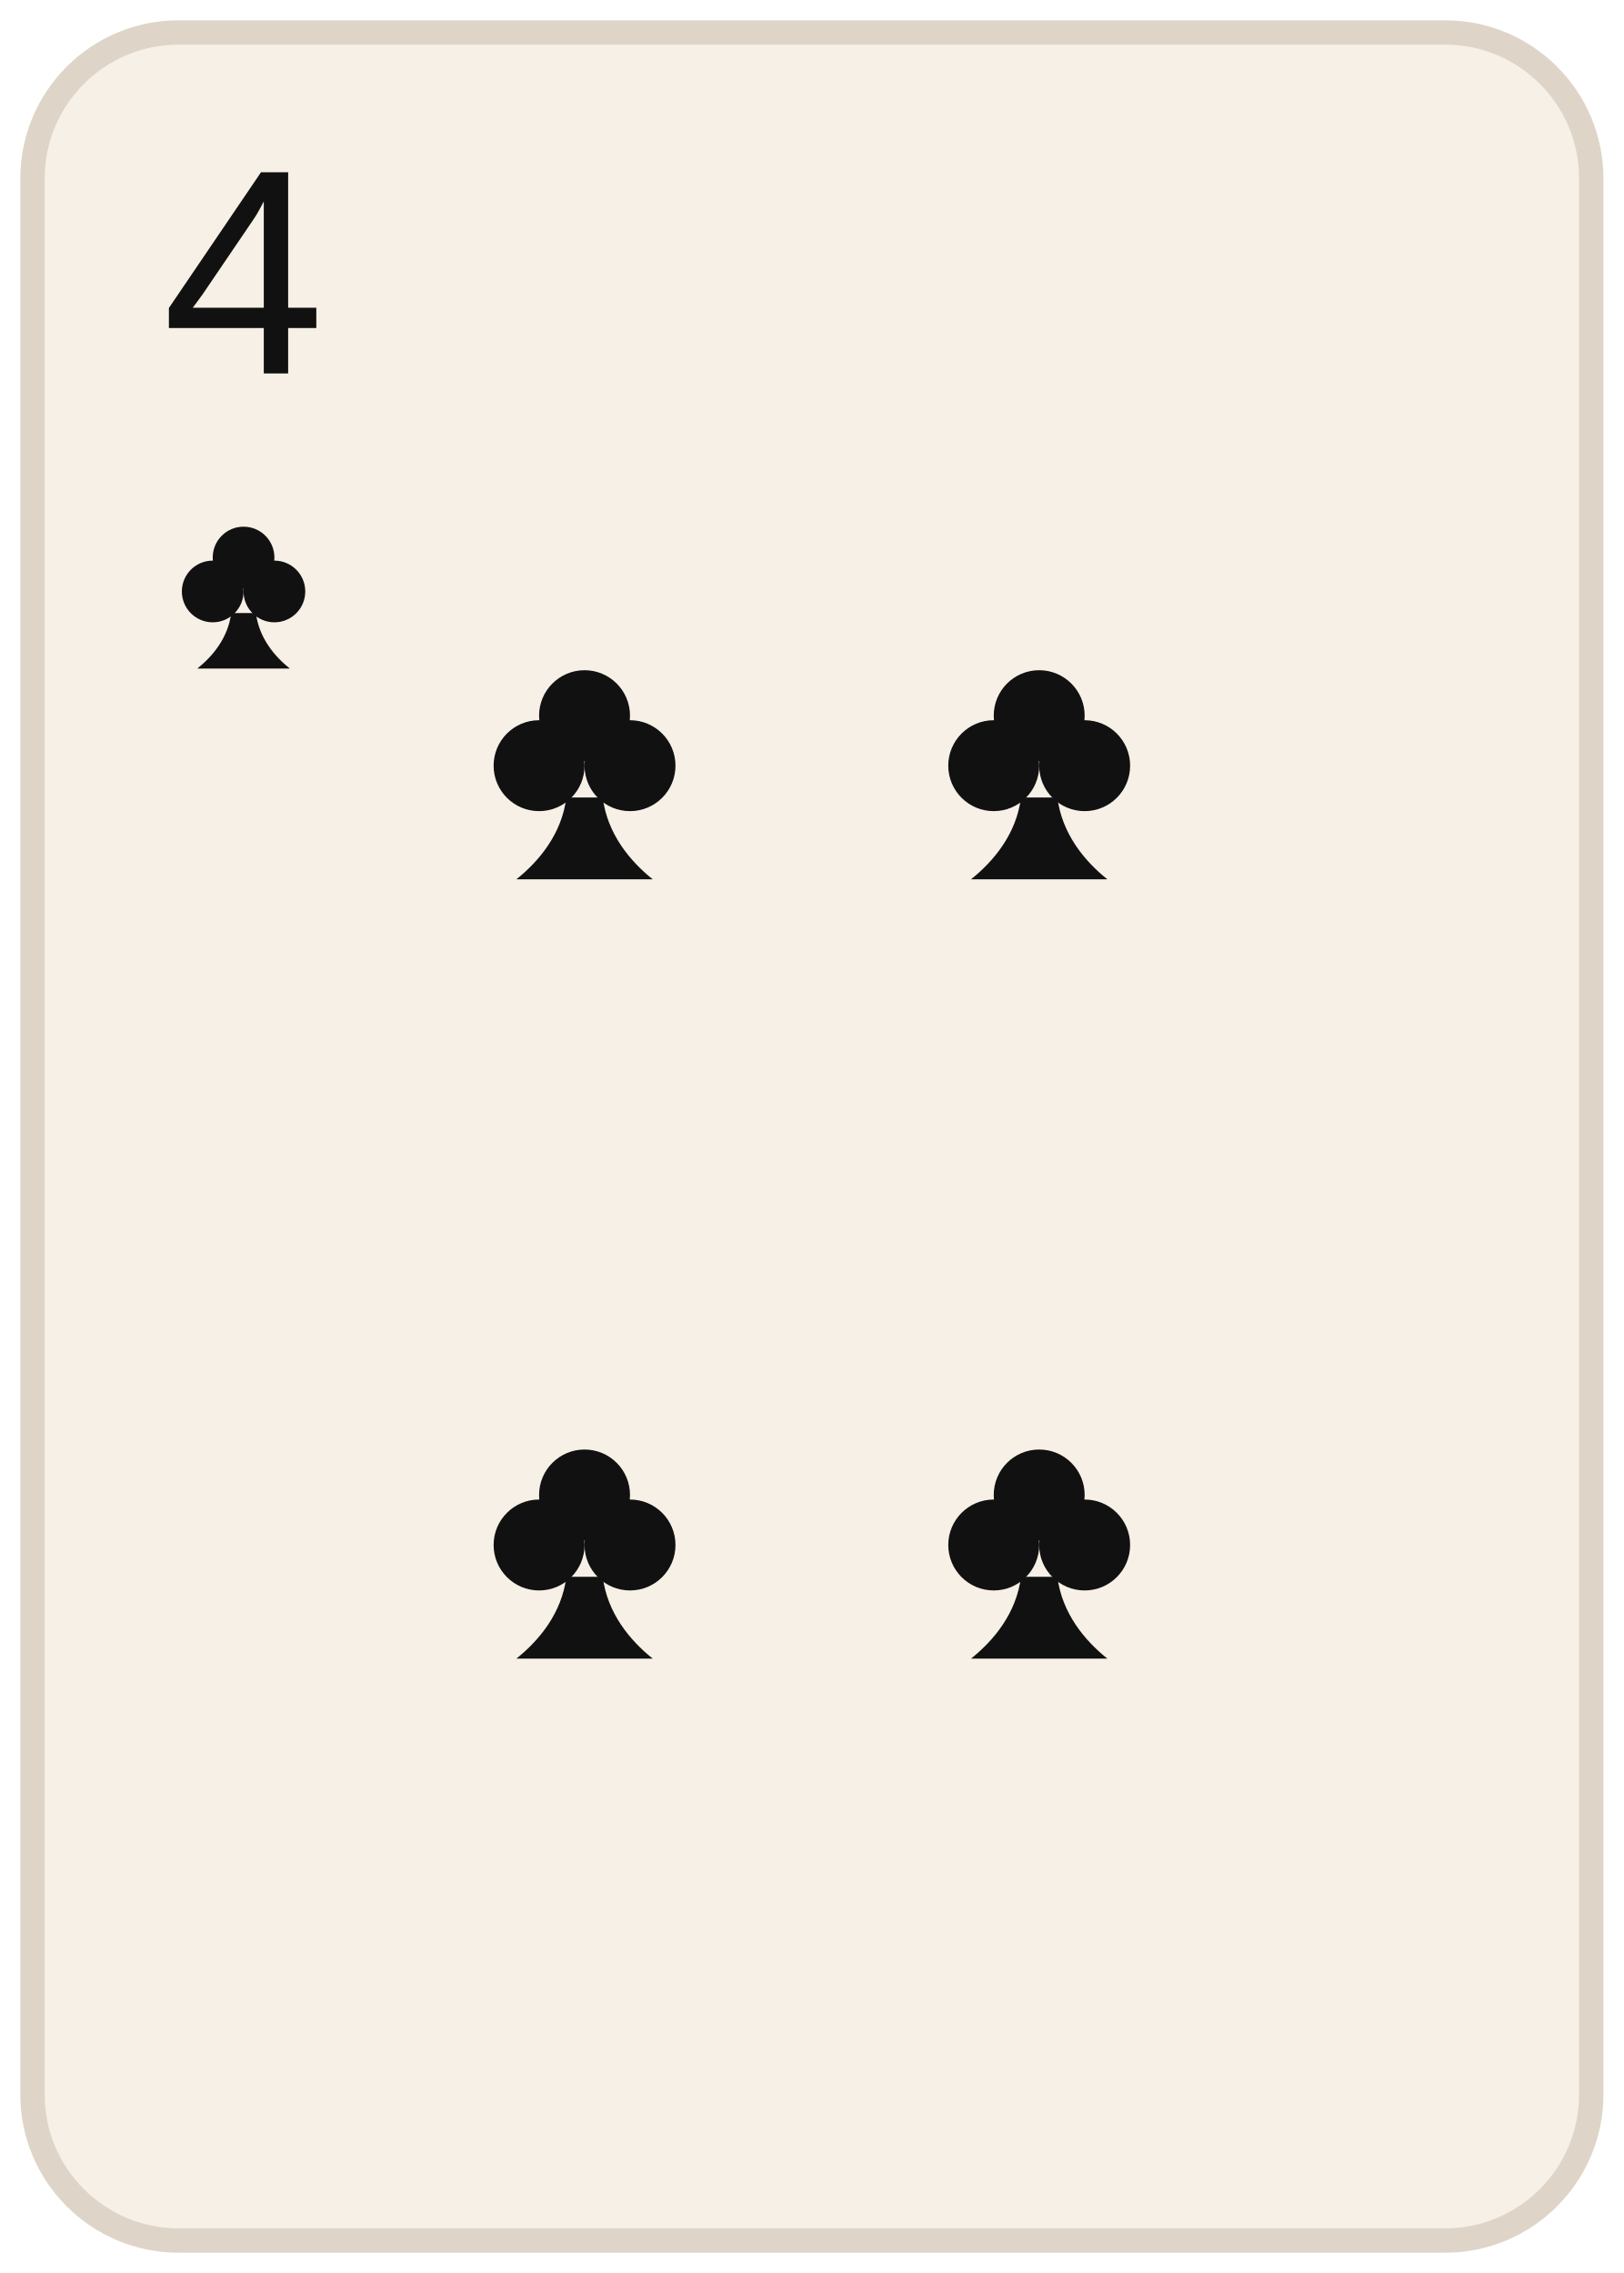
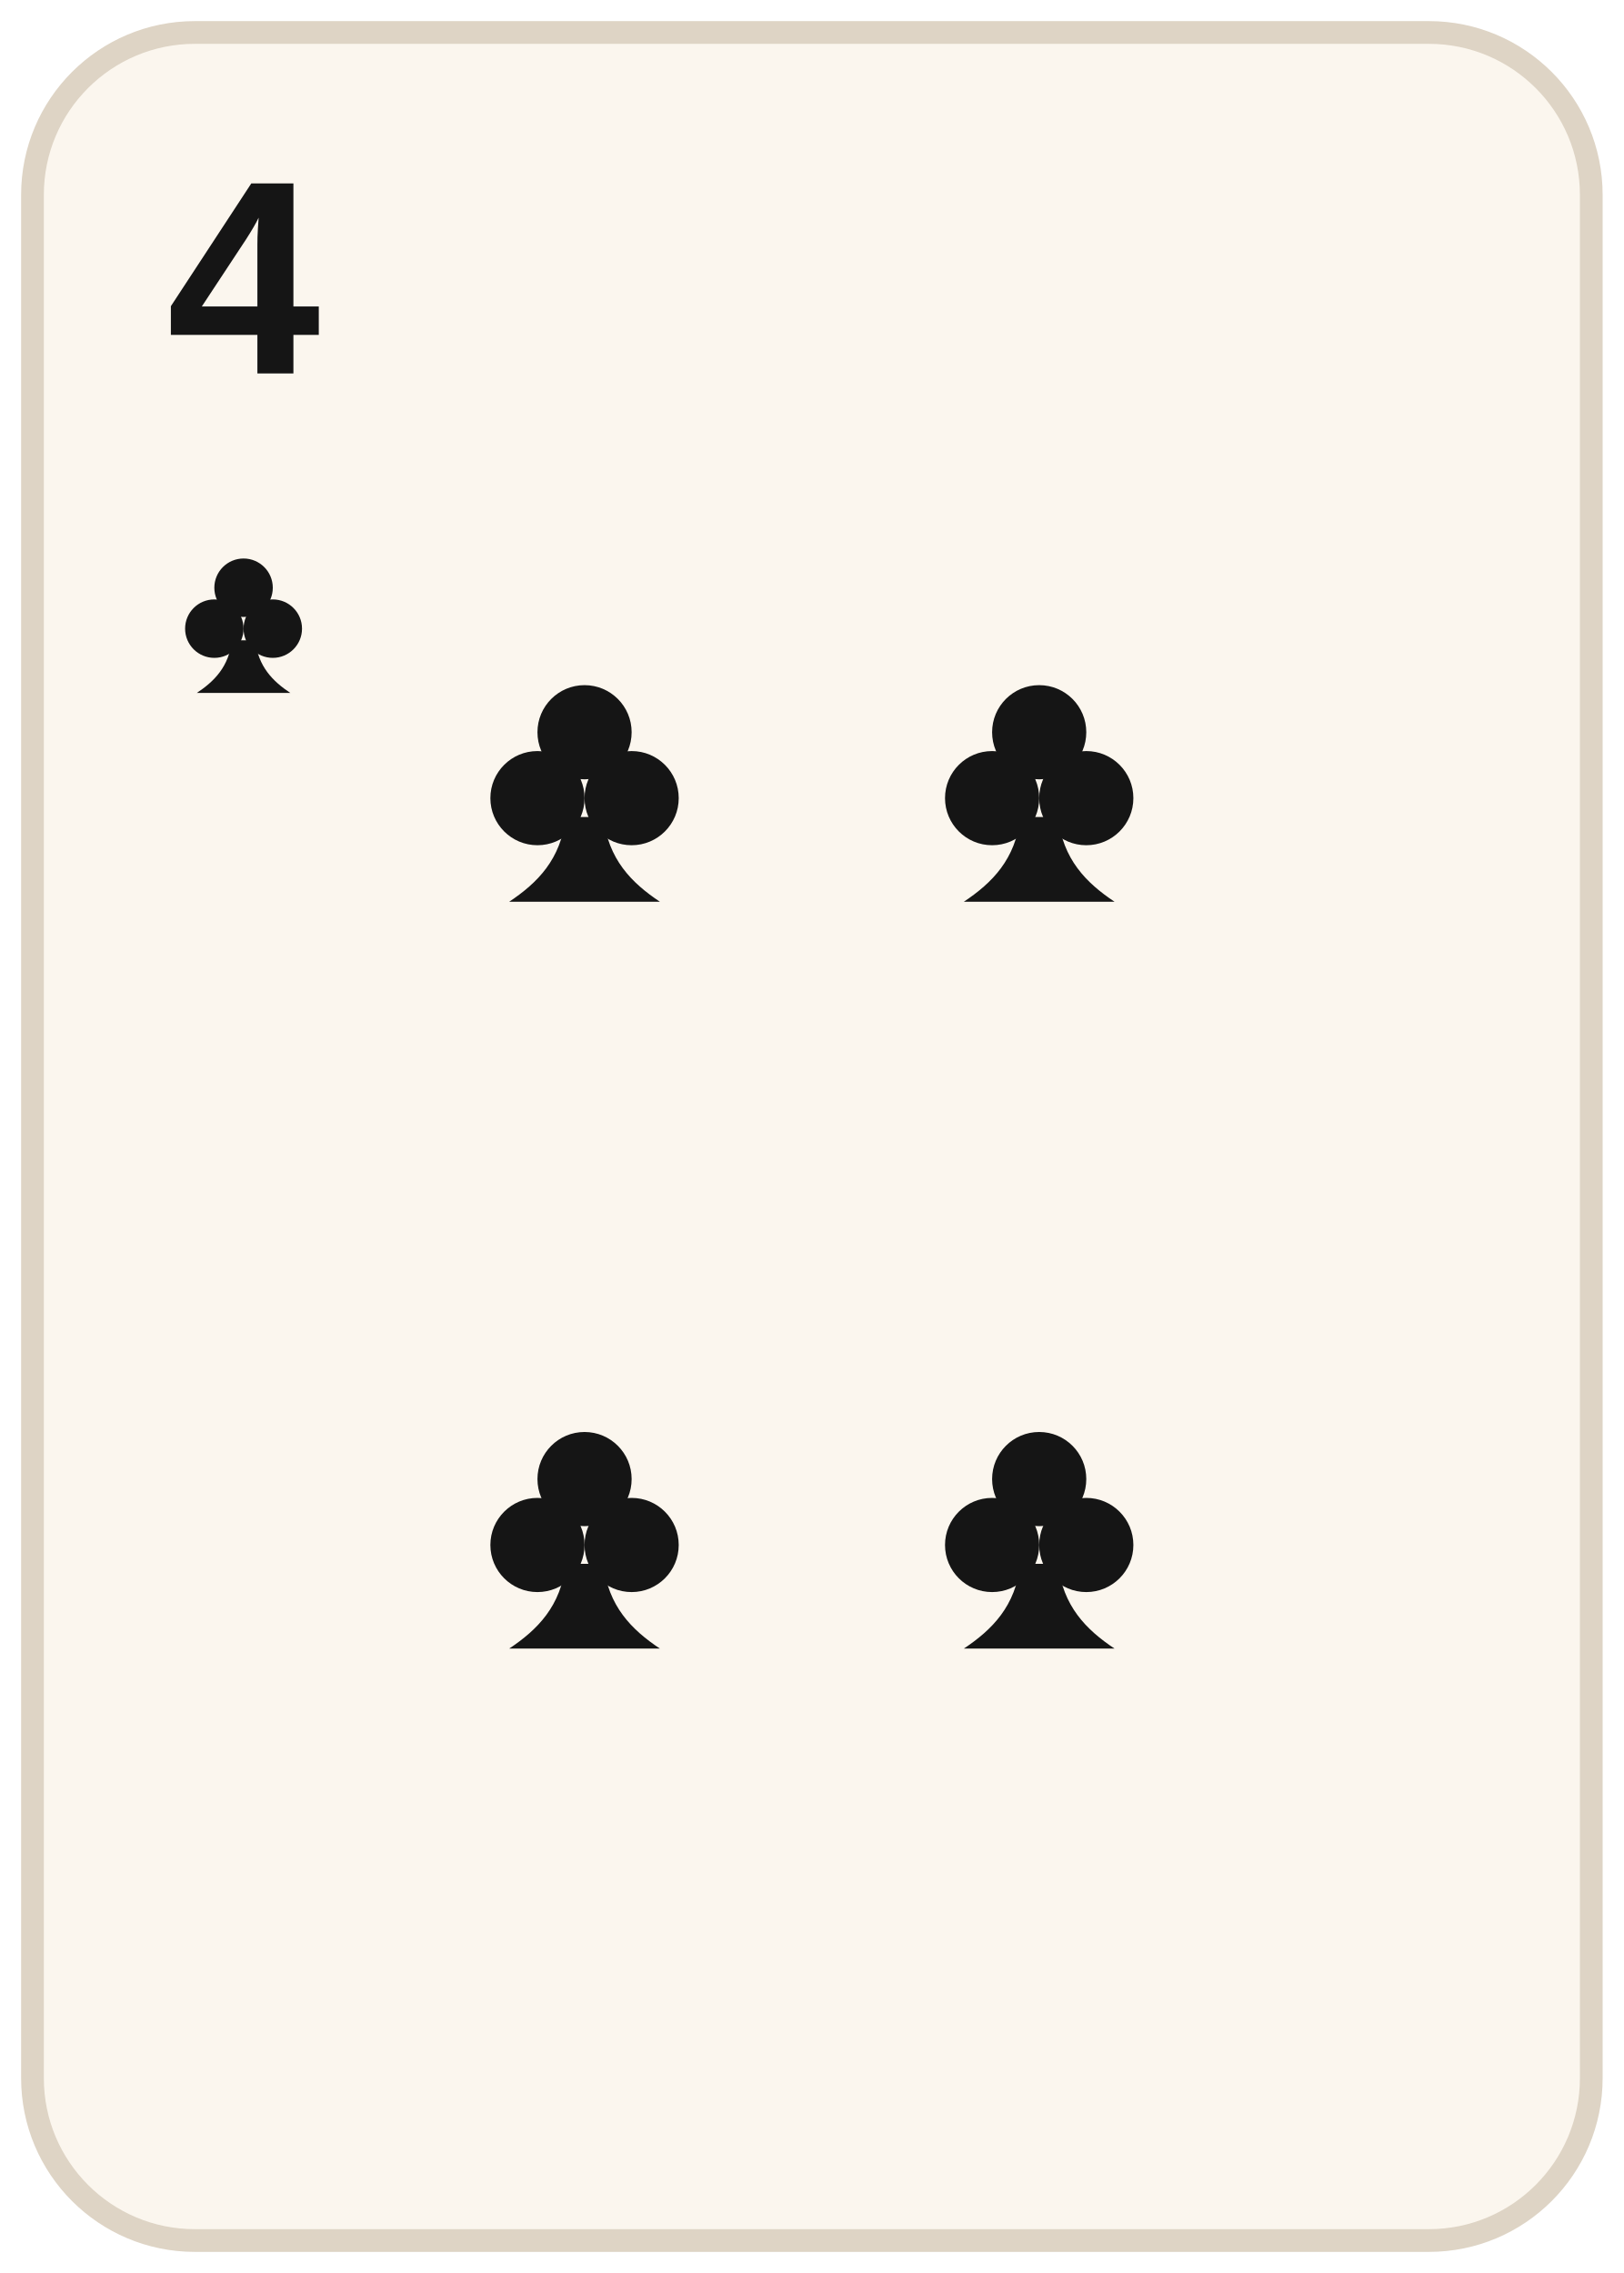
<svg xmlns="http://www.w3.org/2000/svg" viewBox="0 0 100 140" role="img" aria-label="4 of Clubs">
-   <rect x="2" y="2" width="96" height="136" rx="9" fill="#f7f0e6" stroke="#ded5c8" stroke-width="1.5" />
-   <text font-family="Haskoy, -apple-system, Segoe UI, Arial, sans-serif" font-weight="500" x="15" y="23" fill="#111111" font-size="18" text-anchor="middle">4</text>
-   <g fill="#111111" transform="translate(15 37) scale(0.19)">
-     <circle cx="-10" cy="-3" r="10" />
-     <circle cx="10" cy="-3" r="10" />
-     <circle cx="0" cy="-14" r="10" />
-     <path d="M-4,4 C-5,12 -10,18 -15,22 H15 C10,18 5,12 4,4Z" />
+   <rect x="2" y="2" width="96" height="136" rx="10" fill="#fbf6ee" stroke="#ded4c5" stroke-width="1.4" />
+   <g font-family="Haskoy,-apple-system,BlinkMacSystemFont,'Segoe UI',Arial,sans-serif">
+     <text x="15" y="23" fill="#151515" font-size="17" font-weight="600" text-anchor="middle">4</text>
+     <g fill="#151515" transform="translate(15 38) scale(0.18)">
+       <circle cx="0" cy="-10" r="10" />
+       <circle cx="-10" cy="4" r="10" />
+       <circle cx="10" cy="4" r="10" />
+       <path d="M-4 8c-1 9-6 14-12 18h32c-6-4-11-9-12-18Z" />
+     </g>
  </g>
  <g>
-     <g fill="#111111" transform="translate(36 48) scale(0.28)">
-       <circle cx="-10" cy="-3" r="10" />
-       <circle cx="10" cy="-3" r="10" />
-       <circle cx="0" cy="-14" r="10" />
-       <path d="M-4,4 C-5,12 -10,18 -15,22 H15 C10,18 5,12 4,4Z" />
+     <g fill="#151515" transform="translate(36 48) scale(0.29)">
+       <circle cx="0" cy="-10" r="10" />
+       <circle cx="-10" cy="4" r="10" />
+       <circle cx="10" cy="4" r="10" />
+       <path d="M-4 8c-1 9-6 14-12 18h32c-6-4-11-9-12-18Z" />
    </g>
-     <g fill="#111111" transform="translate(64 48) scale(0.28)">
-       <circle cx="-10" cy="-3" r="10" />
-       <circle cx="10" cy="-3" r="10" />
-       <circle cx="0" cy="-14" r="10" />
-       <path d="M-4,4 C-5,12 -10,18 -15,22 H15 C10,18 5,12 4,4Z" />
+     <g fill="#151515" transform="translate(64 48) scale(0.29)">
+       <circle cx="0" cy="-10" r="10" />
+       <circle cx="-10" cy="4" r="10" />
+       <circle cx="10" cy="4" r="10" />
+       <path d="M-4 8c-1 9-6 14-12 18h32c-6-4-11-9-12-18Z" />
    </g>
-     <g fill="#111111" transform="translate(36 96) scale(0.28)">
-       <circle cx="-10" cy="-3" r="10" />
-       <circle cx="10" cy="-3" r="10" />
-       <circle cx="0" cy="-14" r="10" />
-       <path d="M-4,4 C-5,12 -10,18 -15,22 H15 C10,18 5,12 4,4Z" />
+     <g fill="#151515" transform="translate(36 94) scale(0.29)">
+       <circle cx="0" cy="-10" r="10" />
+       <circle cx="-10" cy="4" r="10" />
+       <circle cx="10" cy="4" r="10" />
+       <path d="M-4 8c-1 9-6 14-12 18h32c-6-4-11-9-12-18Z" />
    </g>
-     <g fill="#111111" transform="translate(64 96) scale(0.28)">
-       <circle cx="-10" cy="-3" r="10" />
-       <circle cx="10" cy="-3" r="10" />
-       <circle cx="0" cy="-14" r="10" />
-       <path d="M-4,4 C-5,12 -10,18 -15,22 H15 C10,18 5,12 4,4Z" />
+     <g fill="#151515" transform="translate(64 94) scale(0.29)">
+       <circle cx="0" cy="-10" r="10" />
+       <circle cx="-10" cy="4" r="10" />
+       <circle cx="10" cy="4" r="10" />
+       <path d="M-4 8c-1 9-6 14-12 18h32c-6-4-11-9-12-18Z" />
    </g>
  </g>
</svg>
